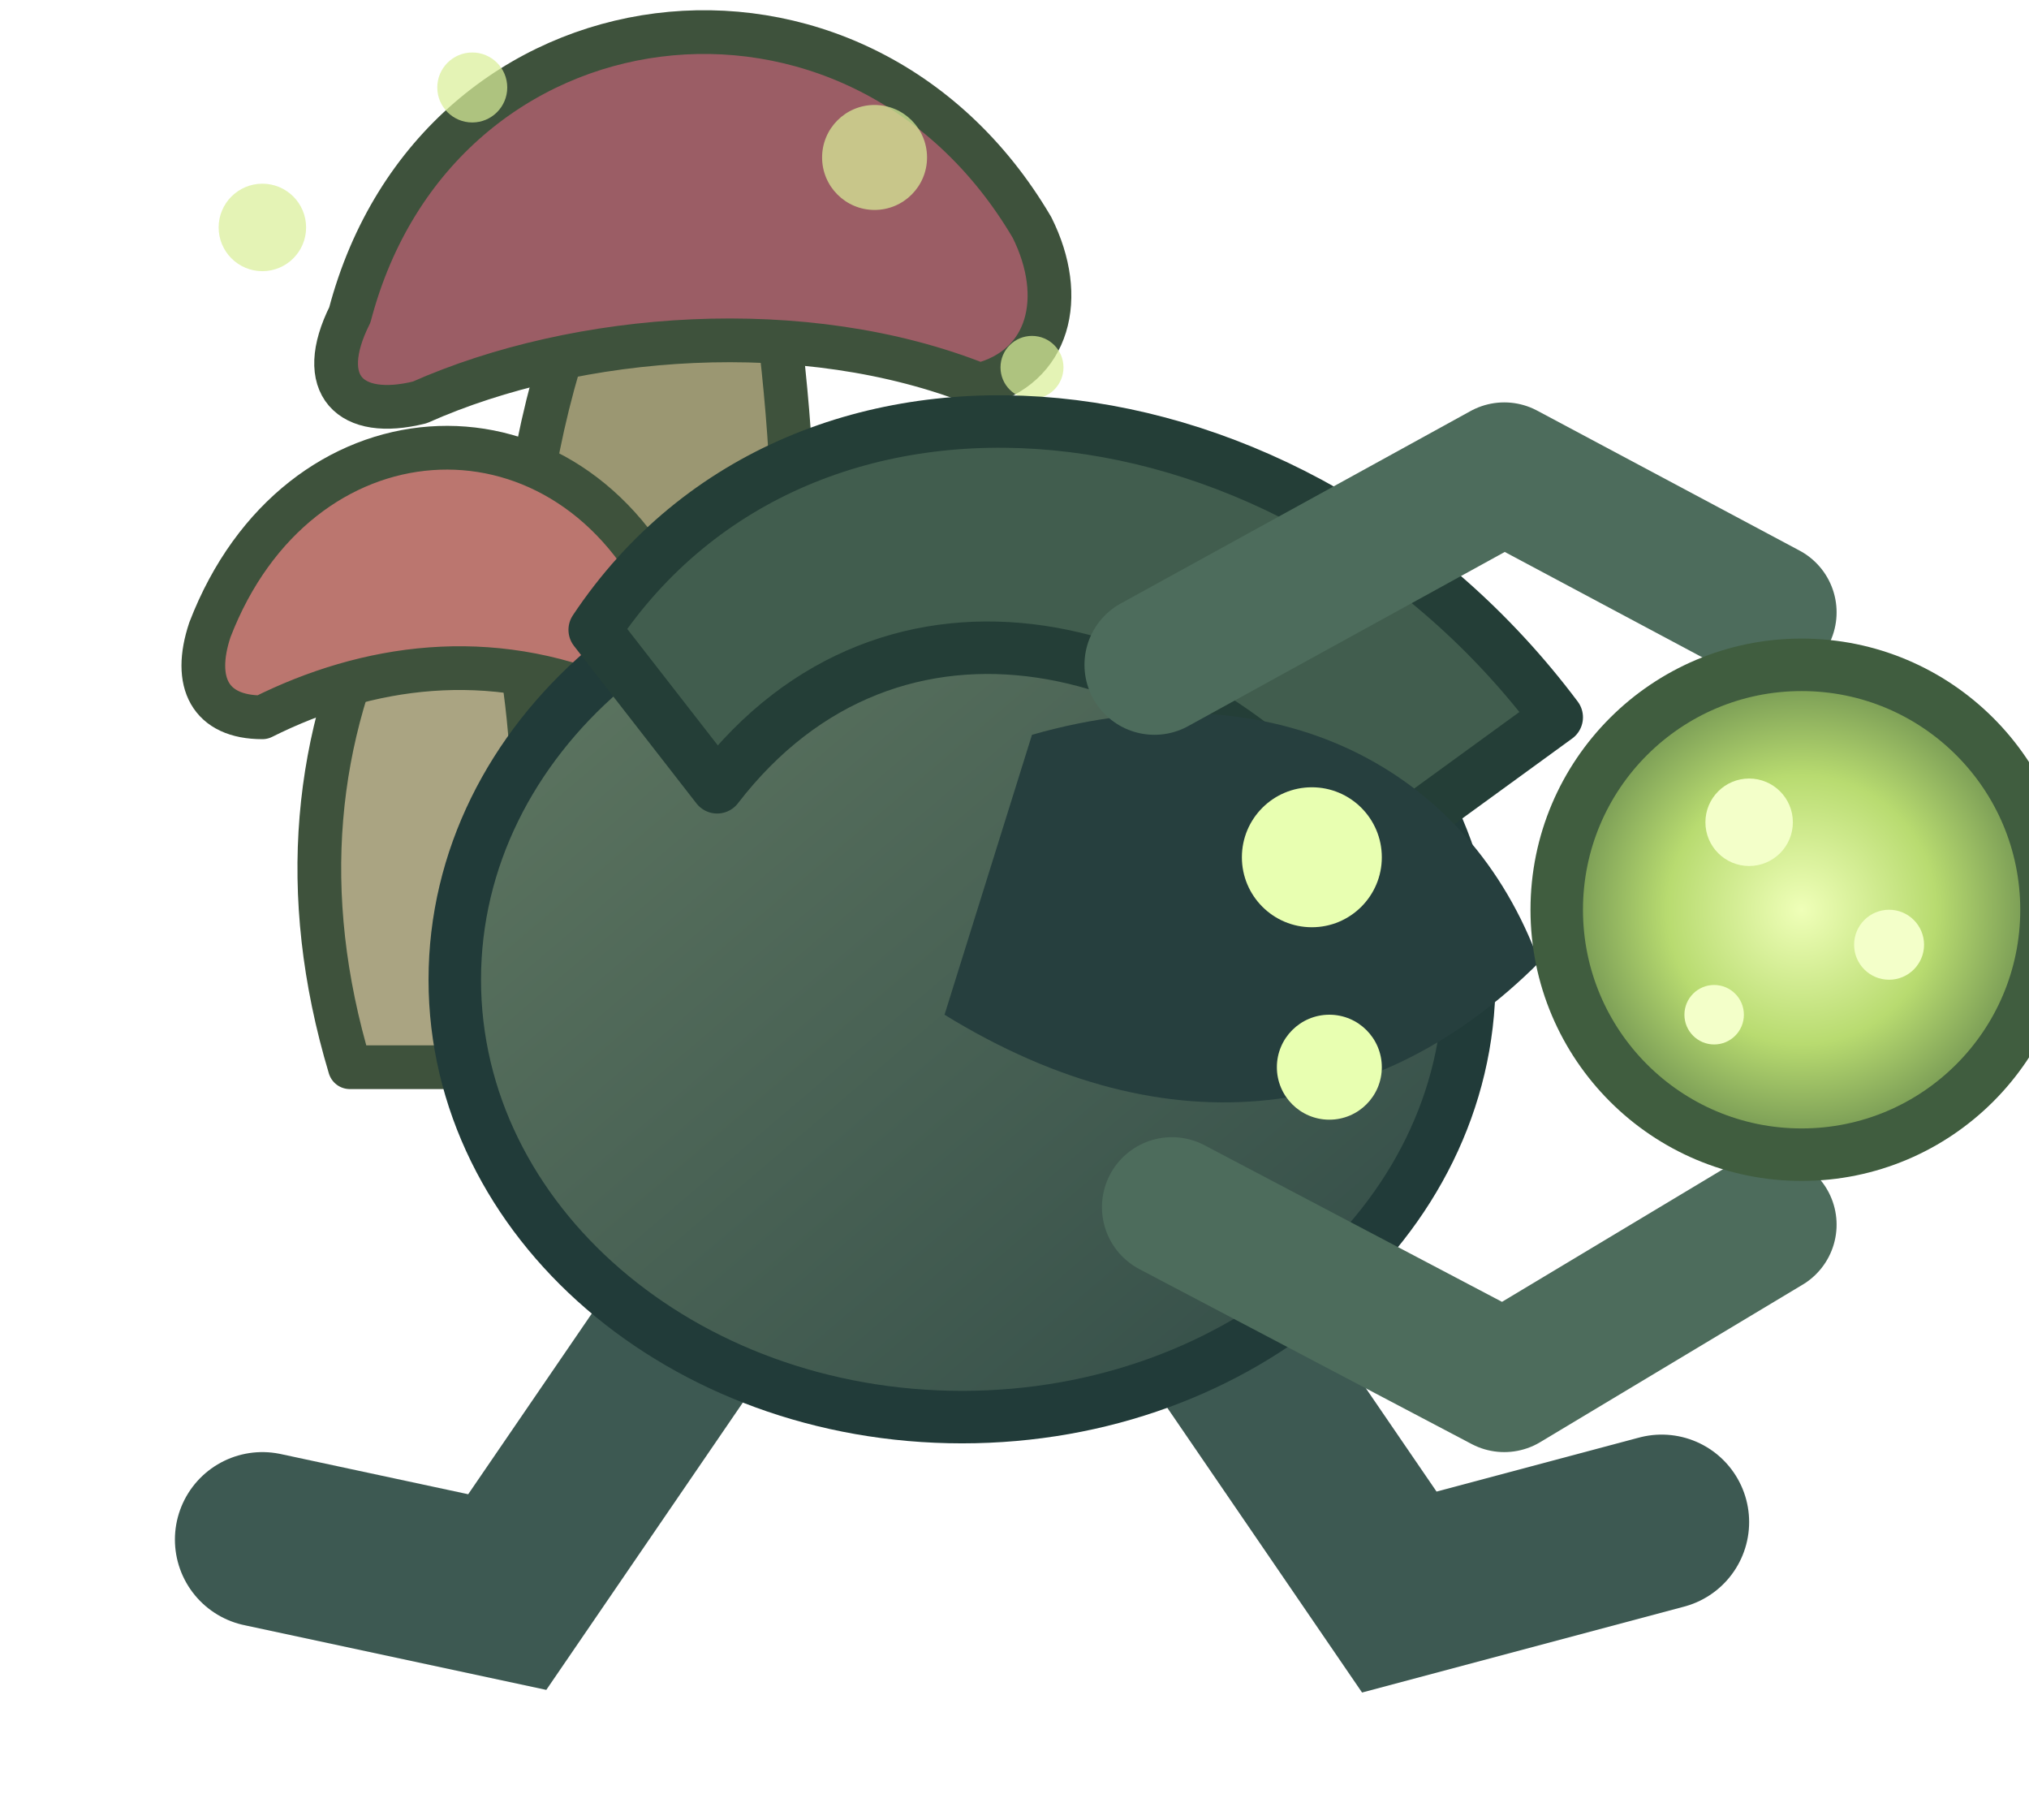
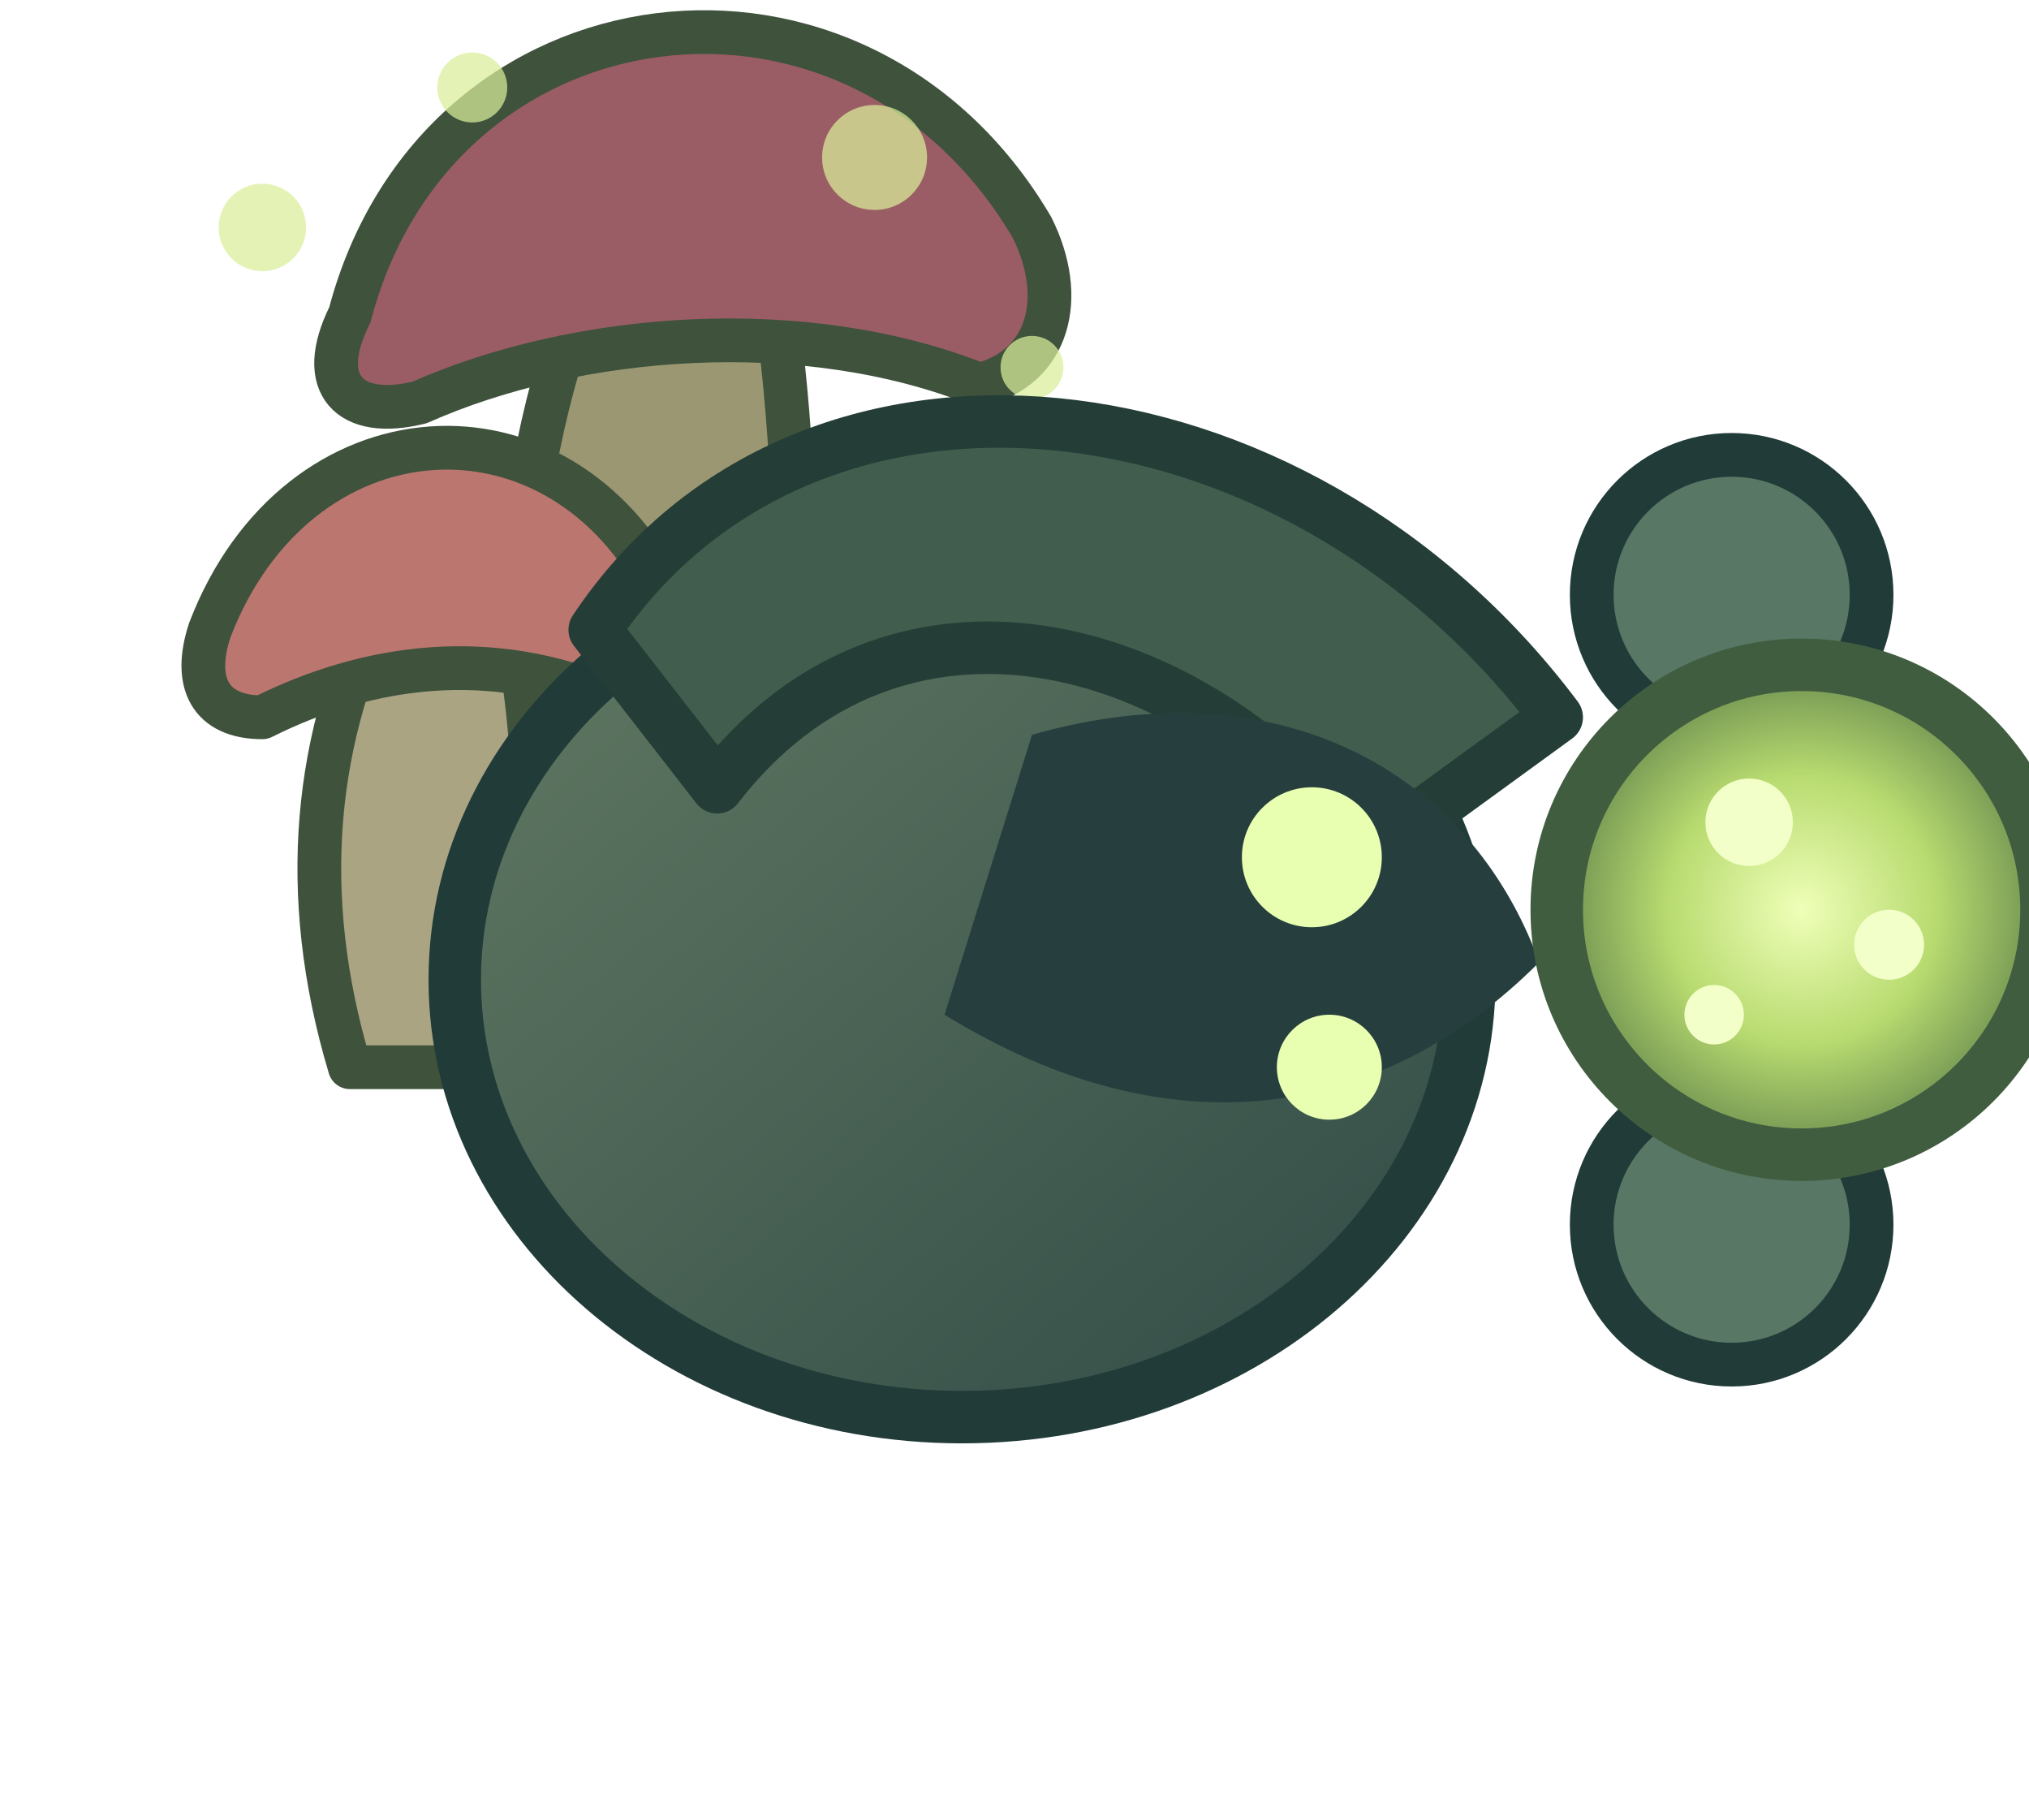
<svg xmlns="http://www.w3.org/2000/svg" viewBox="-58 -52 116 104" role="img" aria-labelledby="title description">
  <defs id="sporecaster-definitions">
    <linearGradient id="sporecaster-body-gradient" x1="0" y1="0" x2="1" y2="1">
      <stop offset="0" stop-color="#627a63" />
      <stop offset="1" stop-color="#304a46" />
    </linearGradient>
    <radialGradient id="sporecaster-orb-gradient">
      <stop offset="0" stop-color="#efffb8" />
      <stop offset=".55" stop-color="#b8db70" />
      <stop offset="1" stop-color="#6d8f50" />
    </radialGradient>
  </defs>
  <g id="sporecaster-zombie">
    <g id="fungus-pack" stroke="#3e523c" stroke-width="2.5" stroke-linejoin="round">
      <path id="large-mushroom-stem" d="M-25 2c-5-13-4-27 1-39h10c2 13 2 26-1 39Z" fill="#9b9772" />
      <path id="large-mushroom-cap" d="M-38-34c5-19 29-22 39-5 2 4 1 8-3 9-10-4-23-3-32 1-4 1-6-1-4-5Z" fill="#9b5d65" />
      <path id="small-mushroom-stem" d="M-38 9c-3-10-2-19 2-27h7c2 8 2 17 0 27Z" fill="#aaa482" />
      <path id="small-mushroom-cap" d="M-46-16c5-13 20-14 26-2 1 3 0 5-3 6-7-3-14-2-20 1-3 0-4-2-3-5Z" fill="#bb766f" />
    </g>
    <g id="spore-cloud" fill="#d9ef98" opacity=".72">
      <circle id="spore-one" cx="-43" cy="-39" r="2.5" />
      <circle id="spore-two" cx="-31" cy="-47" r="2" />
      <circle id="spore-three" cx="-8" cy="-43" r="3" />
      <circle id="spore-four" cx="1" cy="-31" r="1.8" />
    </g>
-     <g id="legs" fill="none" stroke="#3d5952" stroke-width="10" stroke-linecap="round">
-       <path id="rear-leg" d="M-16 20-29 39-43 36" />
-       <path id="front-leg" d="M9 20 22 39 37 35" />
-     </g>
    <ellipse id="body" cx="-3" cy="4" rx="29" ry="25" fill="url(#sporecaster-body-gradient)" stroke="#213b39" stroke-width="3" />
    <path id="hood" d="M-24-16C-12-34 16-31 31-11L20-3C10-16-7-20-17-7Z" fill="#415d4e" stroke="#243e37" stroke-width="3" stroke-linejoin="round" />
    <path id="face" d="M1-10c14-4 25 2 29 13-9 9-21 11-34 3Z" fill="#263f3e" />
    <g id="eyes" fill="#e8ffb1">
      <circle id="upper-eye" cx="17" cy="-3" r="4" />
      <circle id="lower-eye" cx="18" cy="9" r="3" />
    </g>
-     <g id="casting-arms" fill="none" stroke="#4d6c5c" stroke-width="8" stroke-linecap="round" stroke-linejoin="round">
-       <path id="upper-arm" d="M8-14 28-25 43-17" />
-       <path id="lower-arm" d="M9 17 28 27 43 18" />
+     <g id="floating-hands" fill="#587764" stroke="#213b39" stroke-width="2.5">
+       <circle id="upper-hand" cx="41" cy="-18" r="8" />
+       <circle id="lower-hand" cx="41" cy="18" r="8" />
    </g>
    <circle id="puffball" cx="45" r="14" fill="url(#sporecaster-orb-gradient)" stroke="#405d3f" stroke-width="3" />
    <g id="puffball-spots" fill="#f3ffc9">
      <circle id="puffball-spot-one" cx="42" cy="-5" r="2.5" />
      <circle id="puffball-spot-two" cx="50" cy="2" r="2" />
      <circle id="puffball-spot-three" cx="40" cy="6" r="1.7" />
    </g>
  </g>
</svg>
